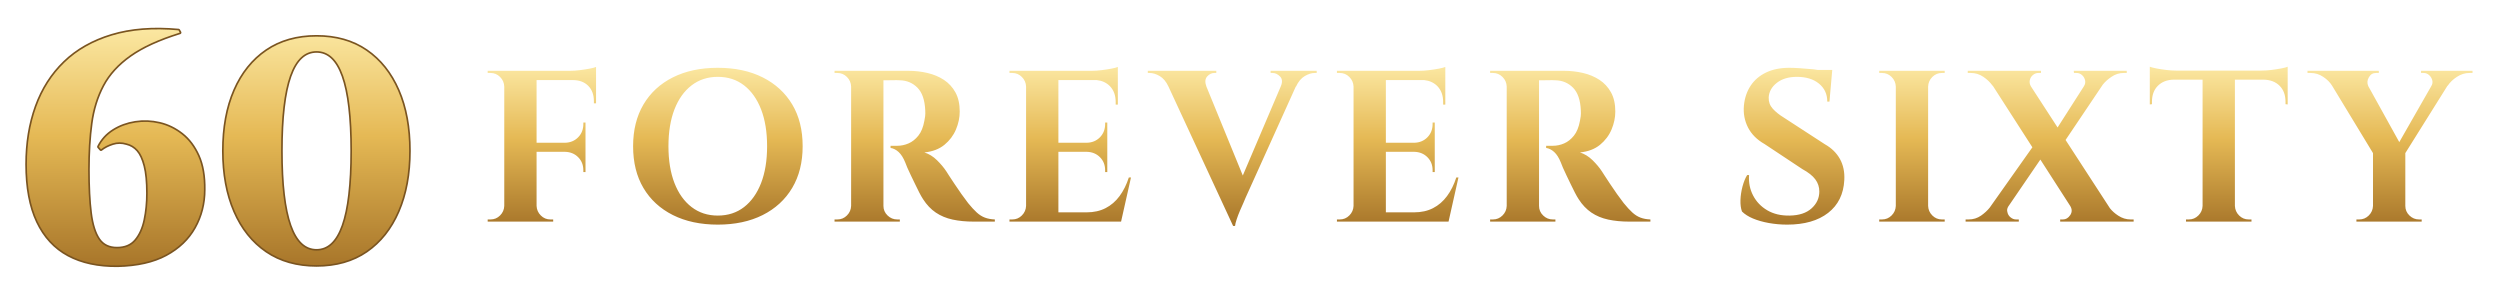
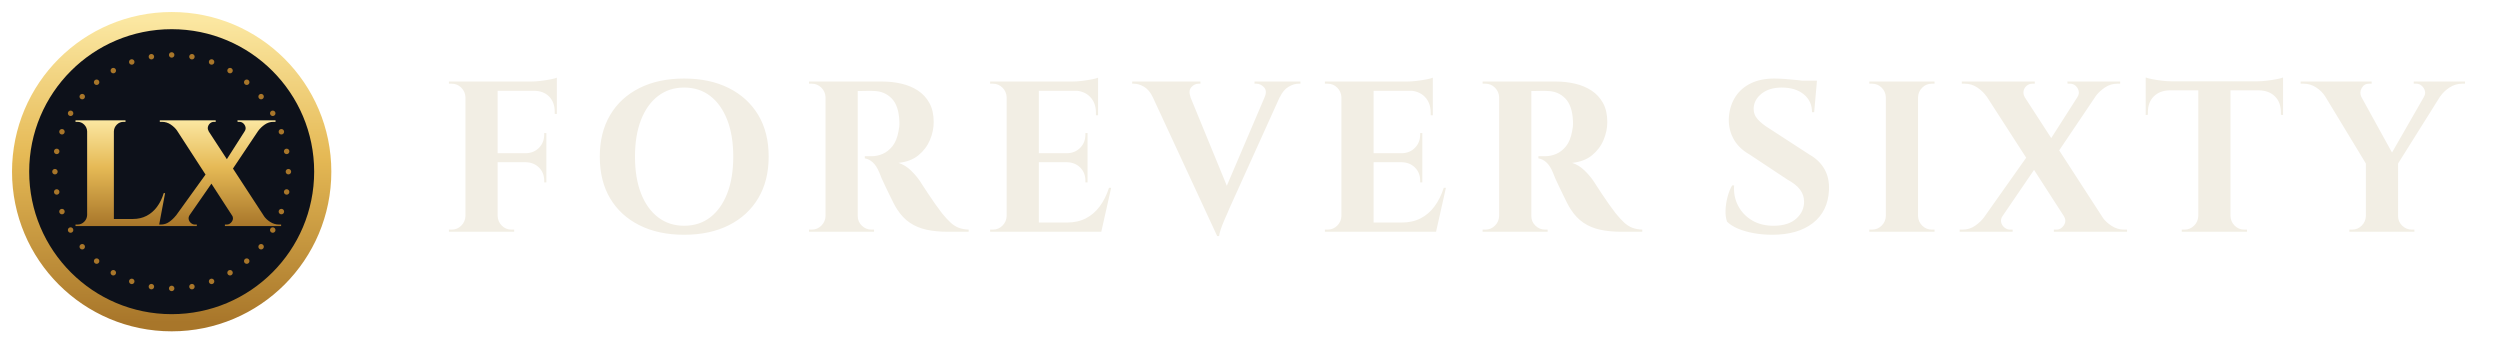
- <svg xmlns="http://www.w3.org/2000/svg" viewBox="0 0 1114 131" width="1114" height="131" role="img" aria-label="Forever Sixty">
+ <svg xmlns="http://www.w3.org/2000/svg" width="466" height="64" viewBox="0 0 466 64">
  <defs>
    <linearGradient id="g" x1="0" y1="0" x2="0" y2="1">
      <stop offset="0" stop-color="#fbe7a1" />
-       <stop offset="0.45" stop-color="#e5b955" />
+       <stop offset=".45" stop-color="#e5b955" />
      <stop offset="1" stop-color="#a8762a" />
    </linearGradient>
  </defs>
-   <g transform="translate(12 12) scale(0.6991) translate(-9.00 149.00)">
-     <path d="M105.60-146.80L105.60-146.80L106.40-145.40Q86.40-139.20 74.70-130.90Q63-122.60 57.30-111.80Q51.60-101 49.80-87.70Q48-74.40 48-58L48-58Q48-41.60 49.40-30.40Q50.80-19.20 54.70-13.50Q58.60-7.80 66.40-7.80L66.40-7.80Q74.20-7.80 78.40-12.80Q82.60-17.80 84.30-25.80Q86-33.80 86-43L86-43Q86-54 84.30-60.60Q82.60-67.20 79.70-70.50Q76.80-73.80 72.60-74.80L72.60-74.80Q68-76.20 63.60-74.80Q59.20-73.40 56.20-71L56.20-71L54.80-72.60Q58-79 64.20-82.90Q70.40-86.80 78.10-88Q85.80-89.20 93.50-87.40Q101.20-85.60 107.70-80.50Q114.20-75.40 118.10-66.70Q122-58 121.80-45.20L121.80-45.20Q121.80-32.20 115.70-21.30Q109.60-10.40 97.50-3.90Q85.40 2.60 66.80 3L66.80 3Q48.40 3.20 35.50-3.70Q22.60-10.60 15.80-25Q9-39.40 9-61.40L9-61.40Q9-81.60 15-98.20Q21-114.80 33-126.40Q45-138 63.20-143.50Q81.40-149 105.60-146.80ZM193.60-142.80L193.60-142.80Q212.20-142.80 225.30-133.80Q238.40-124.80 245.50-108.50Q252.60-92.20 252.60-70L252.60-70Q252.60-48 245.50-31.60Q238.40-15.20 225.30-6.20Q212.20 2.80 193.60 2.80L193.60 2.80Q175 2.80 161.80-6.20Q148.60-15.20 141.50-31.60Q134.40-48 134.40-70L134.40-70Q134.40-92.20 141.50-108.50Q148.60-124.80 161.80-133.80Q175-142.80 193.60-142.80ZM193.60-133.60L193.60-133.60Q182.20-133.60 176.60-117.80Q171-102 171-70L171-70Q171-38 176.60-22.20Q182.20-6.40 193.60-6.40L193.60-6.40Q205-6.40 210.60-22.20Q216.20-38 216.20-70L216.20-70Q216.20-102 210.60-117.80Q205-133.60 193.60-133.60Z" fill="url(#g)" stroke="#7a5420" stroke-width="2.15" stroke-linejoin="round" paint-order="stroke" />
-   </g>
-   <g transform="translate(213.28 98.75)">
-     <path d="M46.66-44.16L47.62-44.16L47.62-22.08L46.66-22.08L46.66-22.85Q46.66-26.40 44.35-28.70Q42.05-31.01 38.50-31.10L38.50-31.10L25.82-31.10L25.82-7.01Q25.92-4.51 27.70-2.74Q29.47-0.96 31.97-0.96L31.97-0.96L33.22-0.96L33.22 0L4.03 0L4.03-0.96L5.28-0.96Q7.78-0.96 9.55-2.74Q11.33-4.51 11.42-7.01L11.42-7.01L11.42-60.19Q11.33-62.69 9.55-64.46Q7.78-66.24 5.28-66.24L5.28-66.24L4.03-66.24L4.03-67.20L40.61-67.20Q42.72-67.20 45.07-67.49Q47.42-67.78 49.44-68.16Q51.46-68.54 52.32-68.93L52.32-68.93L52.32-52.70L51.36-52.70L51.36-53.66Q51.36-57.98 48.82-60.53Q46.27-63.07 41.95-63.07L41.95-63.07L25.82-63.07L25.82-35.14L38.50-35.14Q42.05-35.23 44.35-37.58Q46.66-39.94 46.66-43.49L46.66-43.49L46.66-44.16ZM106.56-68.54L106.56-68.54Q118.08-68.54 126.58-64.27Q135.07-60 139.73-52.22Q144.38-44.45 144.38-33.60L144.38-33.60Q144.38-22.85 139.73-15.02Q135.07-7.20 126.58-2.93Q118.08 1.34 106.56 1.34L106.56 1.34Q95.04 1.34 86.54-2.93Q78.05-7.20 73.44-14.98Q68.83-22.75 68.83-33.60L68.83-33.60Q68.83-44.35 73.44-52.18Q78.05-60 86.54-64.27Q95.04-68.54 106.56-68.54ZM106.56-2.69L106.56-2.69Q113.38-2.69 118.27-6.48Q123.17-10.27 125.86-17.18Q128.54-24.10 128.54-33.60L128.54-33.60Q128.54-43.10 125.86-50.02Q123.17-56.93 118.27-60.72Q113.38-64.51 106.56-64.51L106.56-64.51Q99.84-64.51 94.90-60.72Q89.95-56.93 87.26-50.02Q84.58-43.10 84.58-33.60L84.58-33.60Q84.58-24.10 87.26-17.18Q89.95-10.27 94.90-6.48Q99.84-2.69 106.56-2.69ZM165.98-7.01L165.98-7.01L165.98-60.19Q165.89-62.69 164.11-64.46Q162.34-66.24 159.84-66.24L159.84-66.24L158.59-66.24L158.59-67.20L191.52-67.20Q195.84-67.20 199.97-66.24Q204.10-65.28 207.31-63.17Q210.53-61.06 212.45-57.60Q214.37-54.14 214.37-49.06L214.37-49.06Q214.37-45.02 212.69-41.04Q211.01-37.06 207.55-34.22Q204.10-31.39 198.62-30.82L198.62-30.82Q201.70-29.86 204.24-27.36Q206.78-24.86 208.42-22.37L208.42-22.37Q208.51-22.18 209.52-20.64Q210.53-19.10 212.02-16.85Q213.50-14.59 215.14-12.29Q216.77-9.98 218.11-8.26L218.11-8.26Q220.22-5.66 221.95-4.08Q223.68-2.50 225.60-1.78Q227.52-1.06 230.02-0.96L230.02-0.96L230.02 0L220.61 0Q215.42 0 211.20-0.91Q206.98-1.82 203.71-4.03Q200.45-6.24 198.05-9.98L198.05-9.98Q197.28-11.14 196.37-12.91Q195.46-14.69 194.50-16.70Q193.54-18.72 192.62-20.59Q191.71-22.46 191.04-24Q190.37-25.54 190.08-26.40L190.08-26.40Q188.83-29.47 187.15-31.01Q185.47-32.54 183.55-32.83L183.55-32.83L183.55-33.79L186.53-33.79Q189.12-33.79 191.57-34.85Q194.02-35.90 195.94-38.30Q197.86-40.70 198.62-44.93L198.62-44.93Q198.82-45.79 198.96-46.94Q199.10-48.10 199.01-49.54L199.01-49.54Q198.72-56.45 195.55-59.66Q192.38-62.88 187.68-62.98L187.68-62.98Q186.34-63.07 184.75-63.02Q183.17-62.98 181.92-62.98L181.92-62.98L180.38-62.98L180.38-7.01Q180.38-4.51 182.21-2.74Q184.03-0.96 186.53-0.96L186.53-0.96L187.68-0.96L187.68 0L158.59 0L158.59-0.96L159.84-0.96Q162.34-0.96 164.11-2.74Q165.89-4.51 165.98-7.01ZM289.73-19.68L290.69-19.68L286.27 0L236.54 0L236.54-0.96L237.79-0.96Q240.29-0.96 242.06-2.74Q243.84-4.51 243.94-7.01L243.94-7.01L243.94-60.19Q243.84-62.69 242.06-64.46Q240.29-66.24 237.79-66.24L237.79-66.24L236.54-66.24L236.54-67.20L273.12-67.20Q275.23-67.20 277.58-67.49Q279.94-67.78 281.95-68.16Q283.97-68.54 284.83-68.93L284.83-68.93L284.83-52.13L283.87-52.13L283.87-53.28Q283.87-57.70 281.28-60.38L281.28-60.38Q278.98-62.69 275.42-63.07L275.42-63.07L258.34-63.07L258.34-35.14L271.01-35.14Q274.56-35.23 276.86-37.58Q279.17-39.94 279.17-43.49L279.17-43.49L279.17-44.16L280.13-44.16L280.13-22.08L279.17-22.08L279.17-22.85Q279.17-26.40 276.86-28.70Q274.56-31.01 271.01-31.10L271.01-31.10L258.34-31.10L258.34-4.13L270.91-4.13Q275.71-4.13 279.36-6Q283.01-7.87 285.60-11.38Q288.19-14.88 289.73-19.68L289.73-19.68ZM337.06 1.92L336.19 1.92L307.39-60.19L307.39-60.19Q305.86-63.46 303.50-64.85Q301.15-66.24 298.94-66.24L298.94-66.24L298.18-66.24L298.18-67.20L328.70-67.20L328.70-66.24L327.84-66.24Q326.02-66.24 324.62-64.66Q323.23-63.07 324.29-60.19L324.29-60.19L324.29-60.19L340.51-20.54L357.41-60.19L357.41-60.19Q358.66-63.07 357.12-64.66Q355.58-66.24 353.76-66.24L353.76-66.24L352.90-66.24L352.90-67.20L373.44-67.20L373.44-66.24L372.58-66.24Q370.46-66.24 368.11-64.85Q365.76-63.46 364.22-60.19L364.22-60.19L364.13-60.19L341.76-10.66Q341.57-10.08 340.85-8.50Q340.13-6.91 339.26-4.90Q338.40-2.88 337.78-1.01Q337.15 0.86 337.06 1.92L337.06 1.92ZM435.65-19.68L436.61-19.68L432.19 0L382.46 0L382.46-0.96L383.71-0.96Q386.21-0.96 387.98-2.74Q389.76-4.51 389.86-7.01L389.86-7.01L389.86-60.19Q389.76-62.69 387.98-64.46Q386.21-66.24 383.71-66.24L383.71-66.24L382.46-66.24L382.46-67.20L419.04-67.20Q421.15-67.20 423.50-67.49Q425.86-67.78 427.87-68.16Q429.89-68.54 430.75-68.93L430.75-68.93L430.75-52.13L429.79-52.13L429.79-53.28Q429.79-57.70 427.20-60.38L427.20-60.38Q424.90-62.69 421.34-63.07L421.34-63.07L404.26-63.07L404.26-35.14L416.93-35.14Q420.48-35.23 422.78-37.58Q425.09-39.94 425.09-43.49L425.09-43.49L425.09-44.16L426.05-44.16L426.05-22.08L425.09-22.08L425.09-22.85Q425.09-26.40 422.78-28.70Q420.48-31.01 416.93-31.10L416.93-31.10L404.26-31.10L404.26-4.13L416.83-4.13Q421.63-4.13 425.28-6Q428.93-7.87 431.52-11.38Q434.11-14.88 435.65-19.68L435.65-19.68ZM458.11-7.01L458.11-7.01L458.11-60.19Q458.02-62.69 456.24-64.46Q454.46-66.24 451.97-66.24L451.97-66.24L450.72-66.24L450.72-67.20L483.65-67.20Q487.97-67.20 492.10-66.24Q496.22-65.28 499.44-63.17Q502.66-61.06 504.58-57.60Q506.50-54.14 506.50-49.06L506.50-49.06Q506.50-45.02 504.82-41.04Q503.14-37.06 499.68-34.22Q496.22-31.39 490.75-30.82L490.75-30.82Q493.82-29.86 496.37-27.36Q498.91-24.86 500.54-22.37L500.54-22.37Q500.64-22.18 501.65-20.64Q502.66-19.10 504.14-16.85Q505.63-14.59 507.26-12.29Q508.90-9.98 510.24-8.26L510.24-8.26Q512.35-5.66 514.08-4.08Q515.81-2.50 517.73-1.78Q519.65-1.06 522.14-0.96L522.14-0.96L522.14 0L512.74 0Q507.55 0 503.33-0.91Q499.10-1.82 495.84-4.03Q492.58-6.24 490.18-9.98L490.18-9.98Q489.41-11.14 488.50-12.91Q487.58-14.69 486.62-16.70Q485.66-18.72 484.75-20.59Q483.84-22.46 483.17-24Q482.50-25.54 482.21-26.40L482.21-26.40Q480.96-29.47 479.28-31.01Q477.60-32.54 475.68-32.83L475.68-32.83L475.68-33.79L478.66-33.79Q481.25-33.79 483.70-34.85Q486.14-35.90 488.06-38.30Q489.98-40.70 490.75-44.93L490.75-44.93Q490.94-45.79 491.09-46.94Q491.23-48.10 491.14-49.54L491.14-49.54Q490.85-56.45 487.68-59.66Q484.51-62.88 479.81-62.98L479.81-62.98Q478.46-63.07 476.88-63.02Q475.30-62.98 474.05-62.98L474.05-62.98L472.51-62.98L472.51-7.01Q472.51-4.51 474.34-2.74Q476.16-0.96 478.66-0.96L478.66-0.96L479.81-0.96L479.81 0L450.72 0L450.72-0.96L451.97-0.96Q454.46-0.96 456.24-2.74Q458.02-4.51 458.11-7.01ZM584.06-68.54L584.06-68.54Q585.98-68.54 588.82-68.35Q591.65-68.16 594.72-67.87L594.72-67.87Q595.78-67.68 596.74-67.58L596.74-67.58L603.17-67.58L603.07-66.43Q603.07-66.43 603.07-66.43L603.07-66.43L601.92-53.47L600.96-53.47Q600.96-58.46 597.26-61.49Q593.57-64.51 587.42-64.51L587.42-64.51Q581.86-64.51 578.45-61.82Q575.04-59.14 574.85-55.30L574.85-55.30Q574.75-52.42 576.67-50.30Q578.59-48.19 581.57-46.37L581.57-46.37L599.90-34.46Q604.32-31.97 606.58-27.94Q608.83-23.90 608.54-18.53L608.54-18.53Q608.06-9.12 601.34-3.89Q594.62 1.34 583.10 1.34L583.10 1.34Q578.88 1.34 574.90 0.62Q570.91-0.10 567.84-1.39Q564.77-2.69 562.94-4.51L562.94-4.51Q562.18-6.62 562.27-9.60Q562.37-12.58 563.18-15.65Q564-18.72 565.25-20.74L565.25-20.74L566.11-20.74Q565.73-15.84 567.89-11.66Q570.05-7.49 574.22-5.04Q578.40-2.59 584.16-2.69L584.16-2.69Q590.50-2.78 593.95-5.90Q597.41-9.02 597.41-13.44L597.41-13.44Q597.41-16.42 595.63-18.82Q593.86-21.22 589.82-23.42L589.82-23.42L573.02-34.56Q567.94-37.44 565.63-41.95Q563.33-46.46 563.81-51.74L563.81-51.74Q564.29-56.74 566.78-60.53Q569.28-64.32 573.65-66.43Q578.02-68.54 584.06-68.54ZM631.49-7.01L631.49-7.01L631.49-60.19Q631.39-62.69 629.62-64.46Q627.84-66.24 625.34-66.24L625.34-66.24L624.10-66.24L624.10-67.20L653.28-67.20L653.28-66.24L652.03-66.24Q649.54-66.24 647.76-64.46Q645.98-62.69 645.89-60.19L645.89-60.19L645.89-7.01Q645.98-4.51 647.76-2.74Q649.54-0.96 652.03-0.96L652.03-0.96L653.28-0.96L653.28 0L624.10 0L624.10-0.96L625.34-0.96Q627.84-0.96 629.62-2.74Q631.39-4.51 631.49-7.01ZM709.25-6.91L709.25-6.91L709.25-6.91L695.90-27.65L681.60-6.72Q680.83-5.47 681.22-4.22L681.22-4.22Q681.50-2.78 682.66-1.87Q683.81-0.96 685.06-0.96L685.06-0.96L686.30-0.96L686.30 0L662.59 0L662.59-0.96L663.94-0.96Q667.01-0.96 669.50-2.69L669.50-2.69Q671.81-4.32 673.34-6.24L673.34-6.24L692.35-33.12L674.69-60.58L674.59-60.58Q673.06-62.78 670.51-64.51Q667.97-66.24 664.90-66.24L664.90-66.24L663.55-66.24L663.55-67.20L696.19-67.20L696.19-66.24L695.04-66.24Q693.70-66.24 692.59-65.33Q691.49-64.42 691.20-63.02Q690.91-61.63 691.68-60.29L691.68-60.29L691.68-60.29L703.58-41.95L715.30-60.29L715.30-60.29Q716.16-61.63 715.82-63.02Q715.49-64.42 714.43-65.33Q713.38-66.24 712.03-66.24L712.03-66.24L710.88-66.24L710.78-67.20L734.40-67.20L734.40-66.24L733.06-66.24Q730.08-66.24 727.58-64.51L727.58-64.51Q725.28-62.98 723.74-61.06L723.74-61.06L707.14-36.38L726.91-5.95Q728.35-4.13 730.56-2.69L730.56-2.69Q733.15-0.96 736.13-0.96L736.13-0.96L737.47-0.96L737.47 0L704.74 0L704.74-0.96L705.98-0.96Q707.90-0.96 709.20-2.88Q710.50-4.80 709.25-6.91ZM806.11-69.02L806.11-69.02L806.11-52.22L805.15-52.32L805.15-53.38Q805.15-57.89 802.51-60.53Q799.87-63.17 795.36-63.26L795.36-63.26L782.59-63.26L782.59-7.01Q782.69-4.51 784.46-2.74Q786.24-0.96 788.74-0.96L788.74-0.96L789.98-0.96L789.98 0L760.80 0L760.80-0.96L762.05-0.96Q764.54-0.96 766.32-2.74Q768.10-4.51 768.19-7.01L768.19-7.01L768.19-63.26L755.33-63.26Q750.91-63.17 748.27-60.53Q745.63-57.89 745.63-53.38L745.63-53.38L745.63-52.32L744.67-52.22L744.67-69.02Q745.63-68.64 747.60-68.26Q749.57-67.87 751.97-67.58Q754.37-67.30 756.38-67.30L756.38-67.30L794.40-67.30Q796.51-67.30 798.86-67.58Q801.22-67.87 803.23-68.26Q805.25-68.64 806.11-69.02ZM870.05-60.29L870.05-60.29Q870.91-61.63 870.53-63.02Q870.14-64.42 869.09-65.33Q868.03-66.24 866.69-66.24L866.69-66.24L865.54-66.24L865.54-67.20L888.48-67.20L888.48-66.24L887.14-66.24Q884.16-66.24 881.52-64.51Q878.88-62.78 877.44-60.58L877.44-60.58L877.34-60.58L858.53-30.53L858.53-7.01Q858.53-4.51 860.35-2.74Q862.18-0.96 864.67-0.96L864.67-0.96L865.82-0.96L865.82 0L836.74 0L836.74-0.96L837.98-0.96Q840.48-0.96 842.26-2.74Q844.03-4.51 844.13-7.01L844.13-7.01L844.13-30.53L825.89-60.58L825.89-60.58Q824.54-62.78 821.95-64.51Q819.36-66.24 816.29-66.24L816.29-66.24L814.94-66.24L814.94-67.20L846.72-67.20L846.72-66.24L845.47-66.24Q843.36-66.24 842.30-64.32L842.30-64.32Q841.15-62.40 842.02-60.38L842.02-60.38L855.84-35.42L870.05-60.29ZM853.25-30.91L853.15-30.91L853.25-30.91L853.25-30.91Z" fill="url(#g)" />
+   <linearGradient id="g" x1="0" y1="0" x2="0" y2="1">
+     <stop offset="0" stop-color="#fbe7a1" />
+     <stop offset=".45" stop-color="#e5b955" />
+     <stop offset="1" stop-color="#a8762a" />
+   </linearGradient>
+   <circle cx="32.0" cy="32.0" r="28.16" fill="#0d111a" />
+   <circle cx="32.0" cy="32.0" r="28.16" fill="none" stroke="url(#g)" stroke-width="3.2" />
+   <circle cx="53.76" cy="32.00" r="0.51" fill="#a8762a" />
+   <circle cx="53.43" cy="35.78" r="0.51" fill="#a8762a" />
+   <circle cx="52.45" cy="39.44" r="0.51" fill="#a8762a" />
+   <circle cx="50.84" cy="42.88" r="0.51" fill="#a8762a" />
+   <circle cx="48.67" cy="45.99" r="0.51" fill="#a8762a" />
+   <circle cx="45.99" cy="48.67" r="0.51" fill="#a8762a" />
+   <circle cx="42.88" cy="50.84" r="0.51" fill="#a8762a" />
+   <circle cx="39.44" cy="52.45" r="0.51" fill="#a8762a" />
+   <circle cx="35.78" cy="53.43" r="0.51" fill="#a8762a" />
+   <circle cx="32.00" cy="53.76" r="0.51" fill="#a8762a" />
+   <circle cx="28.22" cy="53.43" r="0.51" fill="#a8762a" />
+   <circle cx="24.56" cy="52.45" r="0.51" fill="#a8762a" />
+   <circle cx="21.12" cy="50.84" r="0.51" fill="#a8762a" />
+   <circle cx="18.01" cy="48.67" r="0.51" fill="#a8762a" />
+   <circle cx="15.33" cy="45.99" r="0.51" fill="#a8762a" />
+   <circle cx="13.16" cy="42.88" r="0.51" fill="#a8762a" />
+   <circle cx="11.55" cy="39.44" r="0.51" fill="#a8762a" />
+   <circle cx="10.57" cy="35.78" r="0.51" fill="#a8762a" />
+   <circle cx="10.24" cy="32.00" r="0.51" fill="#a8762a" />
+   <circle cx="10.57" cy="28.22" r="0.51" fill="#a8762a" />
+   <circle cx="11.55" cy="24.56" r="0.51" fill="#a8762a" />
+   <circle cx="13.16" cy="21.12" r="0.51" fill="#a8762a" />
+   <circle cx="15.33" cy="18.01" r="0.51" fill="#a8762a" />
+   <circle cx="18.01" cy="15.33" r="0.51" fill="#a8762a" />
+   <circle cx="21.12" cy="13.16" r="0.51" fill="#a8762a" />
+   <circle cx="24.56" cy="11.55" r="0.51" fill="#a8762a" />
+   <circle cx="28.22" cy="10.57" r="0.51" fill="#a8762a" />
+   <circle cx="32.00" cy="10.24" r="0.51" fill="#a8762a" />
+   <circle cx="35.78" cy="10.57" r="0.51" fill="#a8762a" />
+   <circle cx="39.44" cy="11.55" r="0.51" fill="#a8762a" />
+   <circle cx="42.88" cy="13.16" r="0.51" fill="#a8762a" />
+   <circle cx="45.99" cy="15.33" r="0.51" fill="#a8762a" />
+   <circle cx="48.67" cy="18.01" r="0.51" fill="#a8762a" />
+   <circle cx="50.84" cy="21.12" r="0.51" fill="#a8762a" />
+   <circle cx="52.45" cy="24.56" r="0.51" fill="#a8762a" />
+   <circle cx="53.43" cy="28.22" r="0.51" fill="#a8762a" />
+   <path transform="translate(13.06,42.14)" d="M8.166 -19.712V0.0H3.182V-19.712ZM15.544 -1.324 16.474 0.0H8.082V-1.324ZM17.713 -6.139 16.558 0.0H10.729L11.743 -1.324Q13.123 -1.324 14.249 -1.901Q15.375 -2.478 16.192 -3.562Q17.009 -4.646 17.459 -6.139ZM3.267 -2.056V0.0H1.014V-0.282Q1.014 -0.282 1.197 -0.282Q1.38 -0.282 1.38 -0.282Q2.112 -0.282 2.633 -0.803Q3.154 -1.324 3.182 -2.056ZM3.267 -17.656H3.182Q3.154 -18.388 2.633 -18.909Q2.112 -19.43 1.38 -19.43Q1.38 -19.43 1.197 -19.43Q1.014 -19.43 1.014 -19.43V-19.712H3.267ZM8.082 -17.656V-19.712H10.335V-19.43Q10.307 -19.43 10.138 -19.43Q9.969 -19.43 9.969 -19.43Q9.236 -19.43 8.716 -18.909Q8.195 -18.388 8.166 -17.656Z M24.499 -19.712 37.34 -0.028H31.455L18.698 -19.712ZM22.275 -2.028Q22.021 -1.633 22.12 -1.225Q22.218 -0.817 22.556 -0.549Q22.894 -0.282 23.26 -0.282Q23.26 -0.282 23.443 -0.282Q23.626 -0.282 23.626 -0.282V0.0H16.502V-0.282H16.896Q17.797 -0.282 18.501 -0.788Q19.205 -1.295 19.712 -1.943ZM25.597 -10.081 27.174 -9.096 20.867 0.0H18.332ZM30.188 -2.028 36.101 -1.915Q36.524 -1.267 37.298 -0.774Q38.072 -0.282 38.945 -0.282H39.34V0.0H28.864V-0.282Q28.864 -0.282 29.033 -0.282Q29.202 -0.282 29.202 -0.282Q29.793 -0.282 30.173 -0.845Q30.554 -1.408 30.188 -2.028ZM27.146 -19.712V-19.43Q27.146 -19.43 26.977 -19.43Q26.808 -19.43 26.808 -19.43Q26.414 -19.43 26.104 -19.163Q25.795 -18.895 25.696 -18.487Q25.597 -18.079 25.851 -17.684L19.965 -17.769Q19.515 -18.417 18.769 -18.924Q18.022 -19.43 17.121 -19.43H16.727V-19.712ZM36.383 -19.712 29.54 -9.49 28.329 -11.067 33.848 -19.712ZM38.298 -19.712V-19.43H37.903Q37.03 -19.43 36.298 -18.924Q35.566 -18.417 35.087 -17.769L32.553 -17.684Q32.806 -18.079 32.694 -18.487Q32.581 -18.895 32.271 -19.163Q31.962 -19.43 31.567 -19.43Q31.567 -19.43 31.398 -19.43Q31.229 -19.43 31.229 -19.43L31.201 -19.712Z" fill="url(#g)" />
+   <g transform="translate(82,12)">
+     <path d="M10.76 3.2V31.2H4.76V3.2ZM19.84 16.56V18.24H10.64V16.56ZM21.8 3.2V4.92H10.64V3.2ZM19.84 18.16V22.0H19.44V21.68Q19.44 20.2 18.48 19.24Q17.52 18.28 16.04 18.24V18.16ZM19.84 12.8V16.64H16.04V16.56Q17.52 16.52 18.48 15.54Q19.44 14.56 19.44 13.08V12.8ZM21.8 4.8V9.24H21.4V8.84Q21.4 7.04 20.34 5.98Q19.28 4.92 17.48 4.92V4.8ZM21.8 2.48V3.64L16.92 3.2Q17.8 3.2 18.78 3.08Q19.76 2.96 20.6 2.8Q21.44 2.64 21.8 2.48ZM4.88 28.28V31.2H1.68V30.8Q1.68 30.8 1.94 30.8Q2.2 30.8 2.2 30.8Q3.24 30.8 3.98 30.06Q4.72 29.32 4.76 28.28ZM4.88 6.12H4.76Q4.72 5.08 3.98 4.34Q3.24 3.6 2.2 3.6Q2.2 3.6 1.94 3.6Q1.68 3.6 1.68 3.6V3.2H4.88ZM10.64 28.28H10.76Q10.8 29.32 11.54 30.06Q12.28 30.8 13.32 30.8Q13.32 30.8 13.56 30.8Q13.8 30.8 13.84 30.8V31.2H10.64Z M45.52 2.64Q50.32 2.64 53.86 4.42Q57.4 6.2 59.34 9.44Q61.28 12.68 61.28 17.2Q61.28 21.68 59.34 24.94Q57.4 28.2 53.86 29.98Q50.32 31.76 45.52 31.76Q40.72 31.76 37.18 29.98Q33.64 28.2 31.72 24.96Q29.8 21.72 29.8 17.2Q29.8 12.72 31.72 9.46Q33.64 6.2 37.18 4.42Q40.72 2.64 45.52 2.64ZM45.52 30.08Q48.36 30.08 50.4 28.5Q52.44 26.92 53.56 24.04Q54.68 21.16 54.68 17.2Q54.68 13.24 53.56 10.36Q52.44 7.48 50.4 5.9Q48.36 4.32 45.52 4.32Q42.72 4.32 40.66 5.9Q38.6 7.48 37.48 10.36Q36.36 13.24 36.36 17.2Q36.36 21.16 37.48 24.04Q38.6 26.92 40.66 28.5Q42.72 30.08 45.52 30.08Z M77.36 3.2H82.52Q84.32 3.2 86.04 3.6Q87.76 4 89.1 4.88Q90.44 5.76 91.24 7.2Q92.04 8.64 92.04 10.76Q92.04 12.44 91.34 14.1Q90.64 15.76 89.2 16.94Q87.76 18.12 85.48 18.36Q86.76 18.76 87.82 19.8Q88.88 20.84 89.56 21.88Q89.6 21.96 90.02 22.6Q90.44 23.24 91.06 24.18Q91.68 25.12 92.36 26.08Q93.04 27.04 93.6 27.76Q94.48 28.84 95.2 29.5Q95.92 30.16 96.72 30.46Q97.52 30.76 98.56 30.8V31.2H94.64Q92.48 31.2 90.72 30.82Q88.96 30.44 87.6 29.52Q86.24 28.6 85.24 27.04Q84.92 26.56 84.54 25.82Q84.16 25.08 83.76 24.24Q83.36 23.4 82.98 22.62Q82.6 21.84 82.32 21.2Q82.04 20.56 81.92 20.2Q81.4 18.92 80.7 18.28Q80.0 17.64 79.2 17.52V17.12Q79.32 17.12 79.68 17.12Q80.04 17.12 80.44 17.12Q81.52 17.12 82.54 16.68Q83.56 16.24 84.36 15.24Q85.16 14.24 85.48 12.48Q85.56 12.12 85.62 11.64Q85.68 11.16 85.64 10.56Q85.52 7.68 84.2 6.34Q82.88 5 80.92 4.96Q80.36 4.92 79.7 4.94Q79.04 4.96 78.5 4.96Q77.96 4.96 77.76 4.96Q77.76 4.92 77.66 4.5Q77.56 4.08 77.46 3.64Q77.36 3.2 77.36 3.2ZM77.88 3.2V31.2H71.88V3.2ZM72.0 28.28V31.2H68.8V30.8Q68.84 30.8 69.06 30.8Q69.28 30.8 69.32 30.8Q70.36 30.8 71.1 30.06Q71.84 29.32 71.88 28.28ZM72.0 6.12H71.88Q71.84 5.08 71.1 4.34Q70.36 3.6 69.32 3.6Q69.28 3.6 69.06 3.6Q68.84 3.6 68.8 3.6V3.2H72.0ZM77.76 28.28H77.88Q77.88 29.32 78.64 30.06Q79.4 30.8 80.44 30.8Q80.52 30.8 80.72 30.8Q80.92 30.8 80.92 30.8V31.2H77.76Z M111.64 3.2V31.2H105.64V3.2ZM122.2 29.48 123.16 31.2H111.52V29.48ZM120.72 16.56V18.24H111.52V16.56ZM122.68 3.2V4.92H111.52V3.2ZM125.12 23 123.28 31.2H115.44L116.88 29.48Q118.88 29.48 120.4 28.7Q121.92 27.92 123.0 26.46Q124.08 25 124.72 23ZM120.72 18.16V22.0H120.32V21.68Q120.32 20.2 119.36 19.24Q118.4 18.28 116.92 18.24V18.16ZM120.72 12.8V16.64H116.92V16.56Q118.4 16.52 119.36 15.54Q120.32 14.56 120.32 13.08V12.8ZM122.68 4.8V9.48H122.28V9Q122.28 7.16 121.18 6.04Q120.08 4.92 118.2 4.88V4.8ZM122.68 2.48V3.64L117.8 3.2Q118.68 3.2 119.66 3.08Q120.64 2.96 121.48 2.8Q122.32 2.64 122.68 2.48ZM105.76 28.28V31.2H102.56V30.8Q102.56 30.8 102.82 30.8Q103.08 30.8 103.08 30.8Q104.12 30.8 104.86 30.06Q105.6 29.32 105.64 28.28ZM105.76 6.12H105.64Q105.6 5.08 104.86 4.34Q104.12 3.6 103.08 3.6Q103.08 3.6 102.82 3.6Q102.56 3.6 102.56 3.6V3.2H105.76Z M144.88 32.0 131.64 3.44H138.8L147.36 24.28ZM144.88 32.0 144.76 27.12 154.92 3.32H157.8L147.2 26.76Q147.12 27 146.82 27.66Q146.52 28.32 146.16 29.16Q145.8 30 145.54 30.78Q145.28 31.56 145.24 32.0ZM153.72 6.12Q154.24 4.92 153.6 4.26Q152.96 3.6 152.2 3.6H151.84V3.2H160.4V3.6Q160.4 3.6 160.22 3.6Q160.04 3.6 160.04 3.6Q159.16 3.6 158.18 4.18Q157.2 4.76 156.56 6.12ZM139.92 6.12H132.88Q132.24 4.76 131.26 4.18Q130.28 3.6 129.36 3.6Q129.36 3.6 129.2 3.6Q129.04 3.6 129.04 3.6V3.2H141.76V3.6H141.4Q140.64 3.6 140.06 4.26Q139.48 4.92 139.92 6.12Z M174.04 3.2V31.2H168.04V3.2ZM184.6 29.48 185.56 31.2H173.92V29.48ZM183.12 16.56V18.24H173.92V16.56ZM185.08 3.2V4.92H173.92V3.2ZM187.52 23 185.68 31.2H177.84L179.28 29.48Q181.28 29.48 182.8 28.7Q184.32 27.92 185.4 26.46Q186.48 25 187.12 23ZM183.12 18.16V22.0H182.72V21.68Q182.72 20.2 181.76 19.24Q180.8 18.28 179.32 18.24V18.16ZM183.12 12.8V16.64H179.32V16.56Q180.8 16.52 181.76 15.54Q182.72 14.56 182.72 13.08V12.8ZM185.08 4.8V9.48H184.68V9Q184.68 7.16 183.58 6.04Q182.48 4.92 180.6 4.88V4.8ZM185.08 2.48V3.64L180.2 3.2Q181.08 3.2 182.06 3.08Q183.04 2.96 183.88 2.8Q184.72 2.64 185.08 2.48ZM168.16 28.28V31.2H164.96V30.8Q164.96 30.8 165.22 30.8Q165.48 30.8 165.48 30.8Q166.52 30.8 167.26 30.06Q168.0 29.32 168.04 28.28ZM168.16 6.12H168.04Q168.0 5.08 167.26 4.34Q166.52 3.6 165.48 3.6Q165.48 3.6 165.22 3.6Q164.96 3.6 164.96 3.6V3.2H168.16Z M202.92 3.2H208.08Q209.88 3.2 211.6 3.6Q213.32 4 214.66 4.88Q216.0 5.76 216.8 7.2Q217.6 8.64 217.6 10.76Q217.6 12.44 216.9 14.1Q216.2 15.76 214.76 16.94Q213.32 18.12 211.04 18.36Q212.32 18.76 213.38 19.8Q214.44 20.84 215.12 21.88Q215.16 21.96 215.58 22.6Q216.0 23.24 216.62 24.18Q217.24 25.12 217.92 26.08Q218.6 27.04 219.16 27.76Q220.04 28.84 220.76 29.5Q221.48 30.16 222.28 30.46Q223.08 30.76 224.12 30.8V31.2H220.2Q218.04 31.2 216.28 30.82Q214.52 30.44 213.16 29.52Q211.8 28.6 210.8 27.04Q210.48 26.56 210.1 25.82Q209.72 25.08 209.32 24.24Q208.92 23.4 208.54 22.62Q208.16 21.84 207.88 21.2Q207.6 20.56 207.48 20.2Q206.96 18.92 206.26 18.28Q205.56 17.64 204.76 17.52V17.12Q204.88 17.12 205.24 17.12Q205.6 17.12 206.0 17.12Q207.08 17.12 208.1 16.68Q209.12 16.24 209.92 15.24Q210.72 14.24 211.04 12.48Q211.12 12.12 211.18 11.64Q211.24 11.16 211.2 10.56Q211.08 7.68 209.76 6.34Q208.44 5 206.48 4.96Q205.92 4.92 205.26 4.94Q204.6 4.96 204.06 4.96Q203.52 4.96 203.32 4.96Q203.32 4.92 203.22 4.5Q203.12 4.08 203.02 3.64Q202.92 3.2 202.92 3.2ZM203.44 3.2V31.2H197.44V3.2ZM197.56 28.28V31.2H194.36V30.8Q194.4 30.8 194.62 30.8Q194.84 30.8 194.88 30.8Q195.92 30.8 196.66 30.06Q197.4 29.32 197.44 28.28ZM197.56 6.12H197.44Q197.4 5.08 196.66 4.34Q195.92 3.6 194.88 3.6Q194.84 3.6 194.62 3.6Q194.4 3.6 194.36 3.6V3.2H197.56ZM203.32 28.28H203.44Q203.44 29.32 204.2 30.06Q204.96 30.8 206.0 30.8Q206.08 30.8 206.28 30.8Q206.48 30.8 206.48 30.8V31.2H203.32Z M248.72 2.64Q249.52 2.64 250.7 2.72Q251.88 2.8 253.14 2.94Q254.4 3.08 255.34 3.22Q256.28 3.36 256.64 3.52L256.16 8.92H255.76Q255.76 6.84 254.22 5.58Q252.68 4.32 250.12 4.32Q247.8 4.32 246.38 5.44Q244.96 6.56 244.88 8.16Q244.84 9.36 245.64 10.24Q246.44 11.12 247.68 11.88L255.32 16.84Q257.16 17.88 258.1 19.56Q259.04 21.24 258.92 23.48Q258.72 27.4 255.92 29.58Q253.12 31.76 248.32 31.76Q246.56 31.76 244.9 31.46Q243.24 31.16 241.96 30.62Q240.68 30.08 239.92 29.32Q239.6 28.44 239.64 27.2Q239.68 25.96 240.02 24.68Q240.36 23.4 240.88 22.56H241.24Q241.08 24.6 241.98 26.34Q242.88 28.08 244.62 29.1Q246.36 30.12 248.76 30.08Q251.4 30.04 252.84 28.74Q254.28 27.44 254.28 25.6Q254.28 24.36 253.54 23.36Q252.8 22.36 251.12 21.44L244.12 16.8Q242 15.6 241.04 13.72Q240.08 11.84 240.28 9.64Q240.48 7.56 241.52 5.98Q242.56 4.4 244.38 3.52Q246.2 2.64 248.72 2.64ZM256.68 3.04 256.6 3.88H251.88V3.04Z M275.52 3.2V31.2H269.52V3.2ZM269.64 28.28V31.2H266.44V30.8Q266.44 30.8 266.7 30.8Q266.96 30.8 266.96 30.8Q268.0 30.8 268.74 30.06Q269.48 29.32 269.52 28.28ZM269.64 6.12H269.52Q269.48 5.08 268.74 4.34Q268.0 3.6 266.96 3.6Q266.96 3.6 266.7 3.6Q266.44 3.6 266.44 3.6V3.2H269.64ZM275.4 28.28H275.52Q275.56 29.32 276.3 30.06Q277.04 30.8 278.08 30.8Q278.08 30.8 278.32 30.8Q278.56 30.8 278.6 30.8V31.2H275.4ZM275.4 6.12V3.2H278.6V3.6Q278.56 3.6 278.32 3.6Q278.08 3.6 278.08 3.6Q277.04 3.6 276.3 4.34Q275.56 5.08 275.52 6.12Z M293.52 3.2 311.64 31.16H304.56L286.52 3.2ZM291.24 28.32Q290.88 28.88 291.02 29.46Q291.16 30.04 291.64 30.42Q292.12 30.8 292.64 30.8Q292.64 30.8 292.9 30.8Q293.16 30.8 293.16 30.8V31.2H283.28V30.8H283.84Q285.12 30.8 286.16 30.08Q287.2 29.36 287.88 28.44ZM296.16 16.72 298.12 18.24 289.28 31.2H285.92ZM302.72 28.32 309.88 28.48Q310.52 29.4 311.6 30.1Q312.68 30.8 313.92 30.8H314.48V31.2H300.84V30.8Q300.84 30.8 301.1 30.8Q301.36 30.8 301.36 30.8Q302.16 30.8 302.7 30Q303.24 29.2 302.72 28.32ZM297.28 3.2V3.6Q297.28 3.6 297.04 3.6Q296.8 3.6 296.8 3.6Q296.24 3.6 295.78 3.98Q295.32 4.36 295.2 4.94Q295.08 5.52 295.4 6.08L288.28 5.96Q287.64 5.04 286.58 4.32Q285.52 3.6 284.24 3.6H283.68V3.2ZM310.48 3.2 300.8 17.56 299.16 15.6 307.08 3.2ZM313.2 3.2V3.6H312.64Q311.4 3.6 310.34 4.32Q309.28 5.04 308.6 5.96L305.24 6.08Q305.6 5.52 305.46 4.94Q305.32 4.36 304.88 3.98Q304.44 3.6 303.88 3.6Q303.88 3.6 303.64 3.6Q303.4 3.6 303.4 3.6L303.36 3.2Z M333.76 3.32V31.2H327.76V3.32ZM343.56 3.16V4.84H317.96V3.16ZM343.56 4.72V9.44L343.16 9.4V8.96Q343.16 7.08 342.06 5.98Q340.96 4.88 339.08 4.84V4.72ZM343.56 2.44V3.6L338.68 3.16Q339.56 3.16 340.54 3.04Q341.52 2.92 342.36 2.76Q343.2 2.6 343.56 2.44ZM327.88 28.28V31.2H324.68V30.8Q324.68 30.8 324.94 30.8Q325.2 30.8 325.2 30.8Q326.24 30.8 326.98 30.06Q327.72 29.32 327.76 28.28ZM333.64 28.28H333.76Q333.8 29.32 334.54 30.06Q335.28 30.8 336.32 30.8Q336.32 30.8 336.58 30.8Q336.84 30.8 336.84 30.8V31.2H333.64ZM322.4 4.72V4.84Q320.56 4.88 319.46 5.98Q318.36 7.08 318.36 8.96V9.4L317.96 9.44V4.72ZM317.96 2.44Q318.36 2.6 319.18 2.76Q320 2.92 321 3.04Q322 3.16 322.84 3.16L317.96 3.6Z M356.6 3.24 364.8 18.12 359.12 18.68 349.76 3.24ZM365.0 18.32V31.2H359.0V18.32ZM371.44 3.24H374.56L364.6 19.12L362.56 18.72ZM369.8 6.08Q370.16 5.52 370.0 4.94Q369.84 4.36 369.4 3.98Q368.96 3.6 368.4 3.6Q368.4 3.6 368.16 3.6Q367.92 3.6 367.92 3.6V3.2H377.48V3.6H376.92Q375.68 3.6 374.58 4.32Q373.48 5.04 372.88 5.96ZM358.16 6.08 351.4 5.96Q350.84 5.04 349.76 4.32Q348.68 3.6 347.4 3.6H346.84V3.2H360.08V3.6Q360.08 3.6 359.82 3.6Q359.56 3.6 359.56 3.6Q358.68 3.6 358.22 4.42Q357.76 5.24 358.16 6.08ZM359.12 28.28V31.2H355.92V30.8Q355.92 30.8 356.16 30.8Q356.4 30.8 356.44 30.8Q357.48 30.8 358.22 30.06Q358.96 29.32 359.0 28.28ZM364.88 28.28H365.0Q365.0 29.32 365.76 30.06Q366.52 30.8 367.56 30.8Q367.56 30.8 367.8 30.8Q368.04 30.8 368.04 30.8V31.2H364.88Z" fill="#f2eee4" />
  </g>
</svg>
